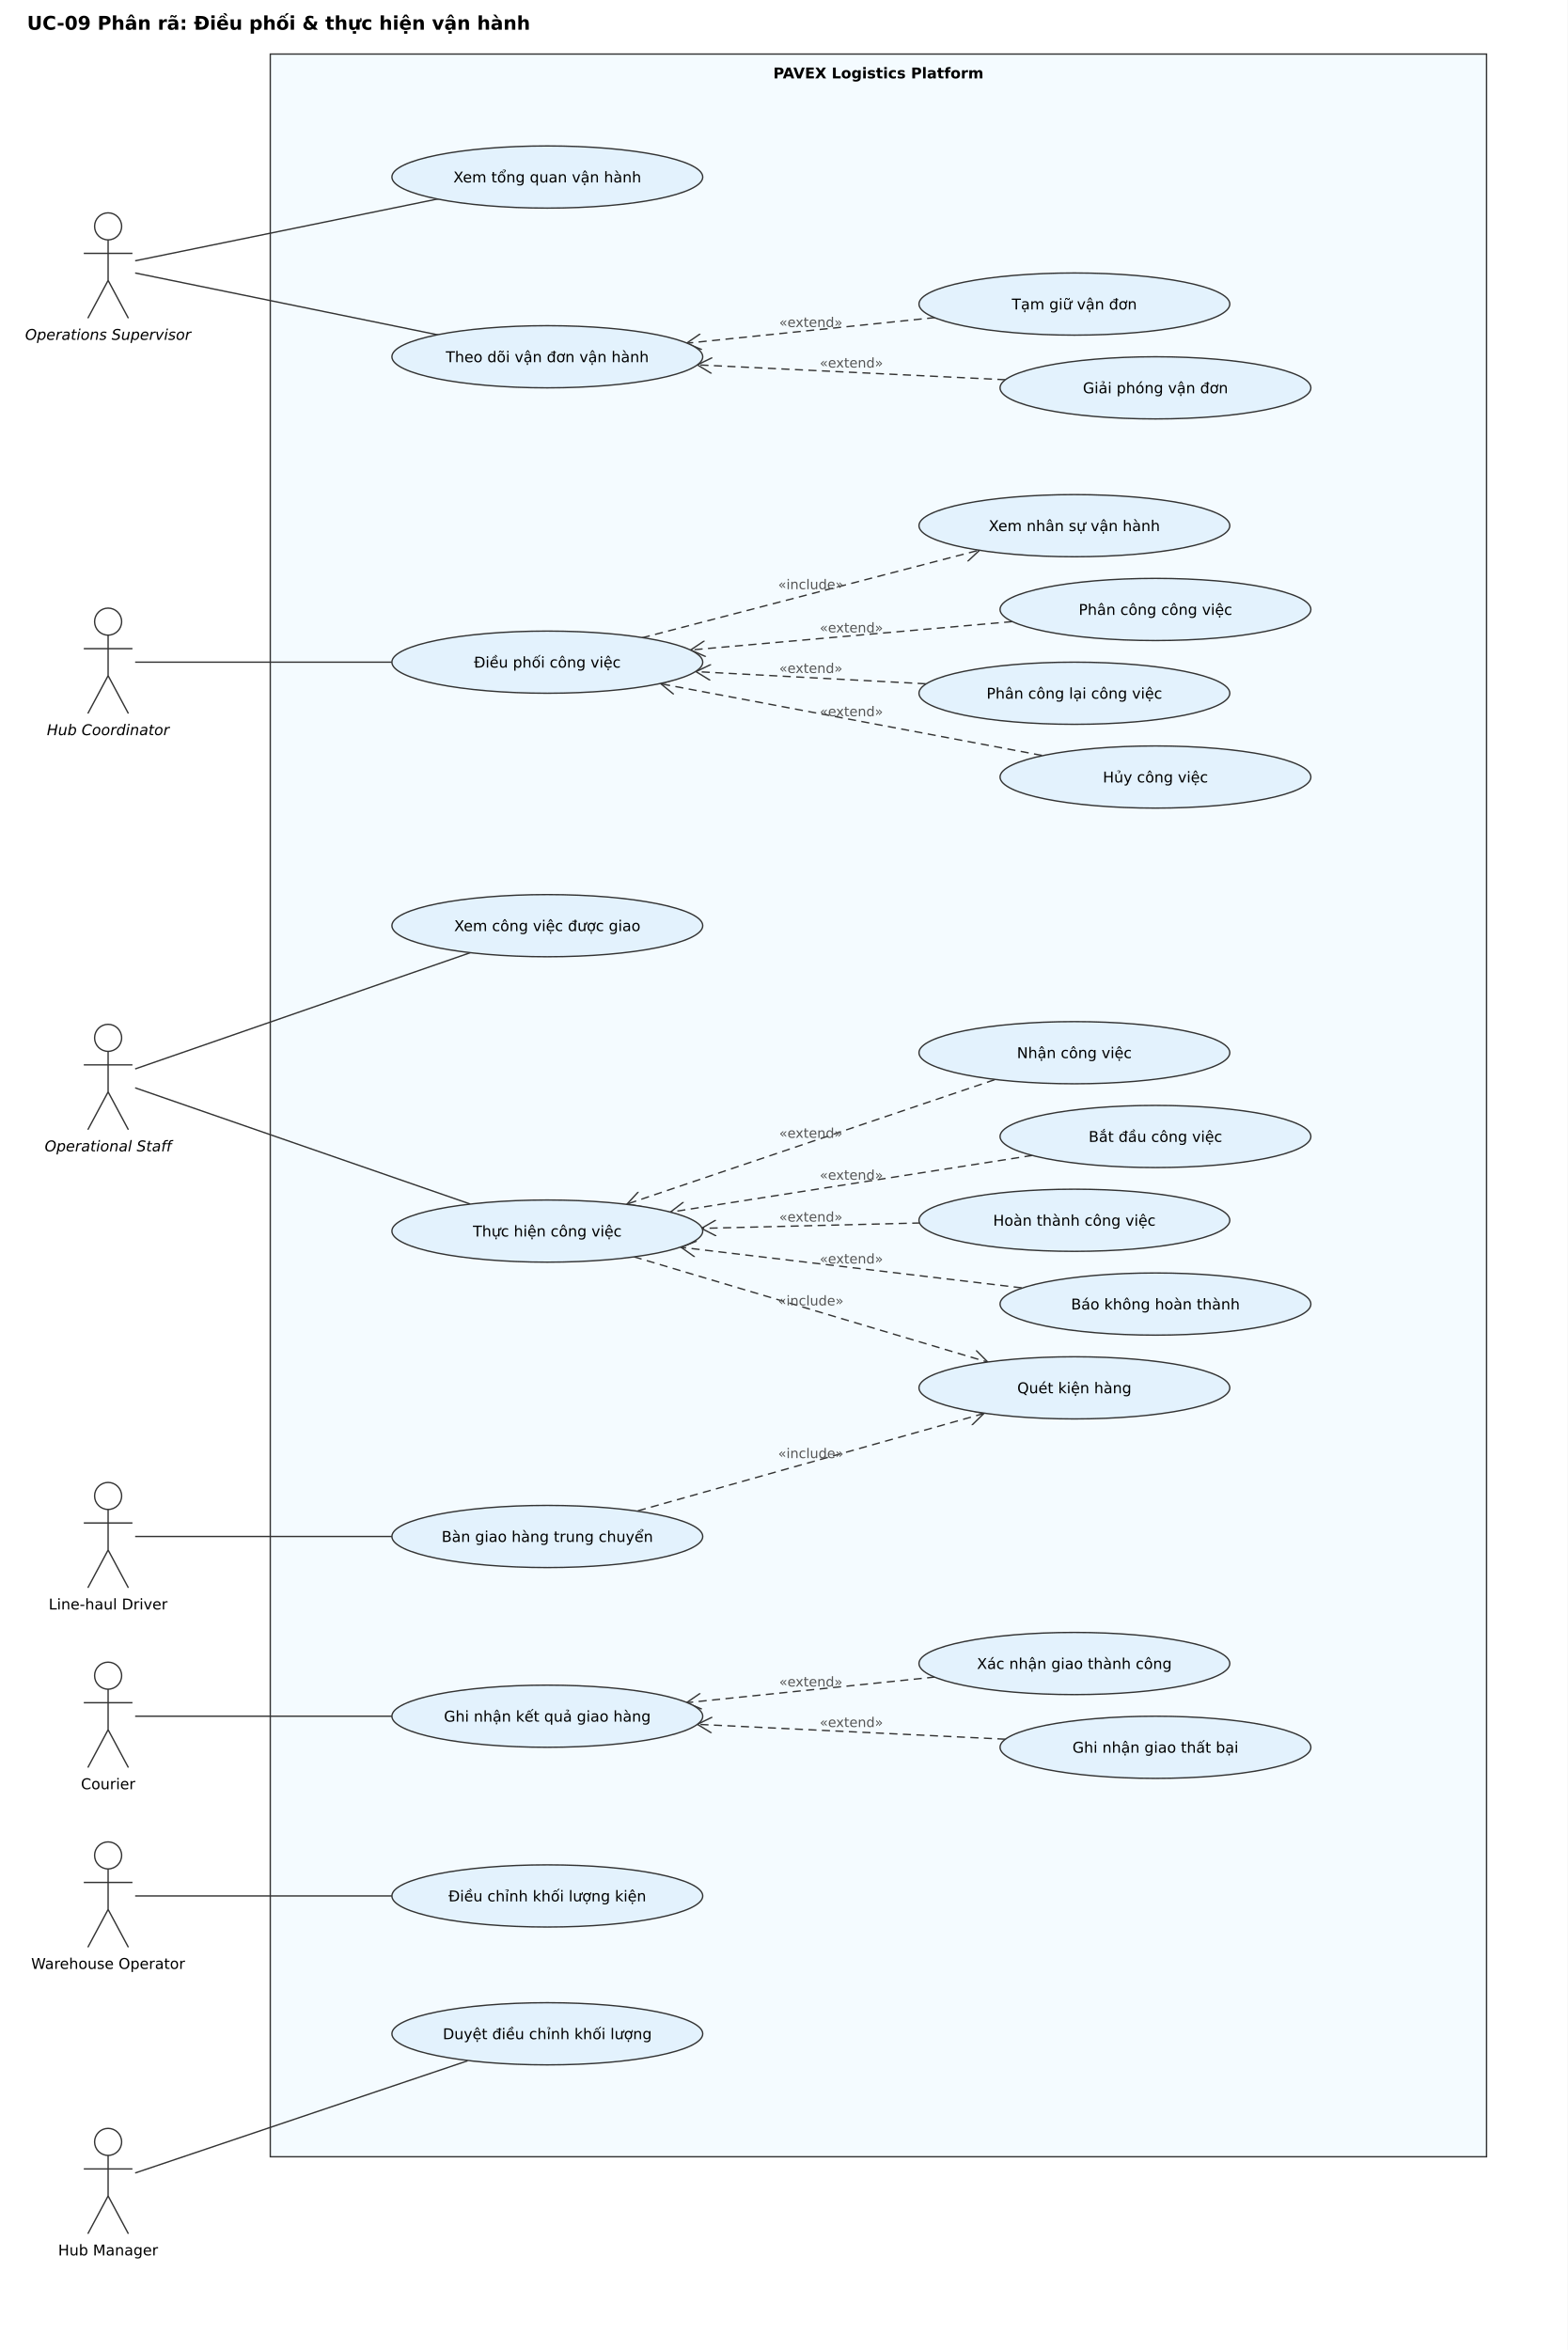
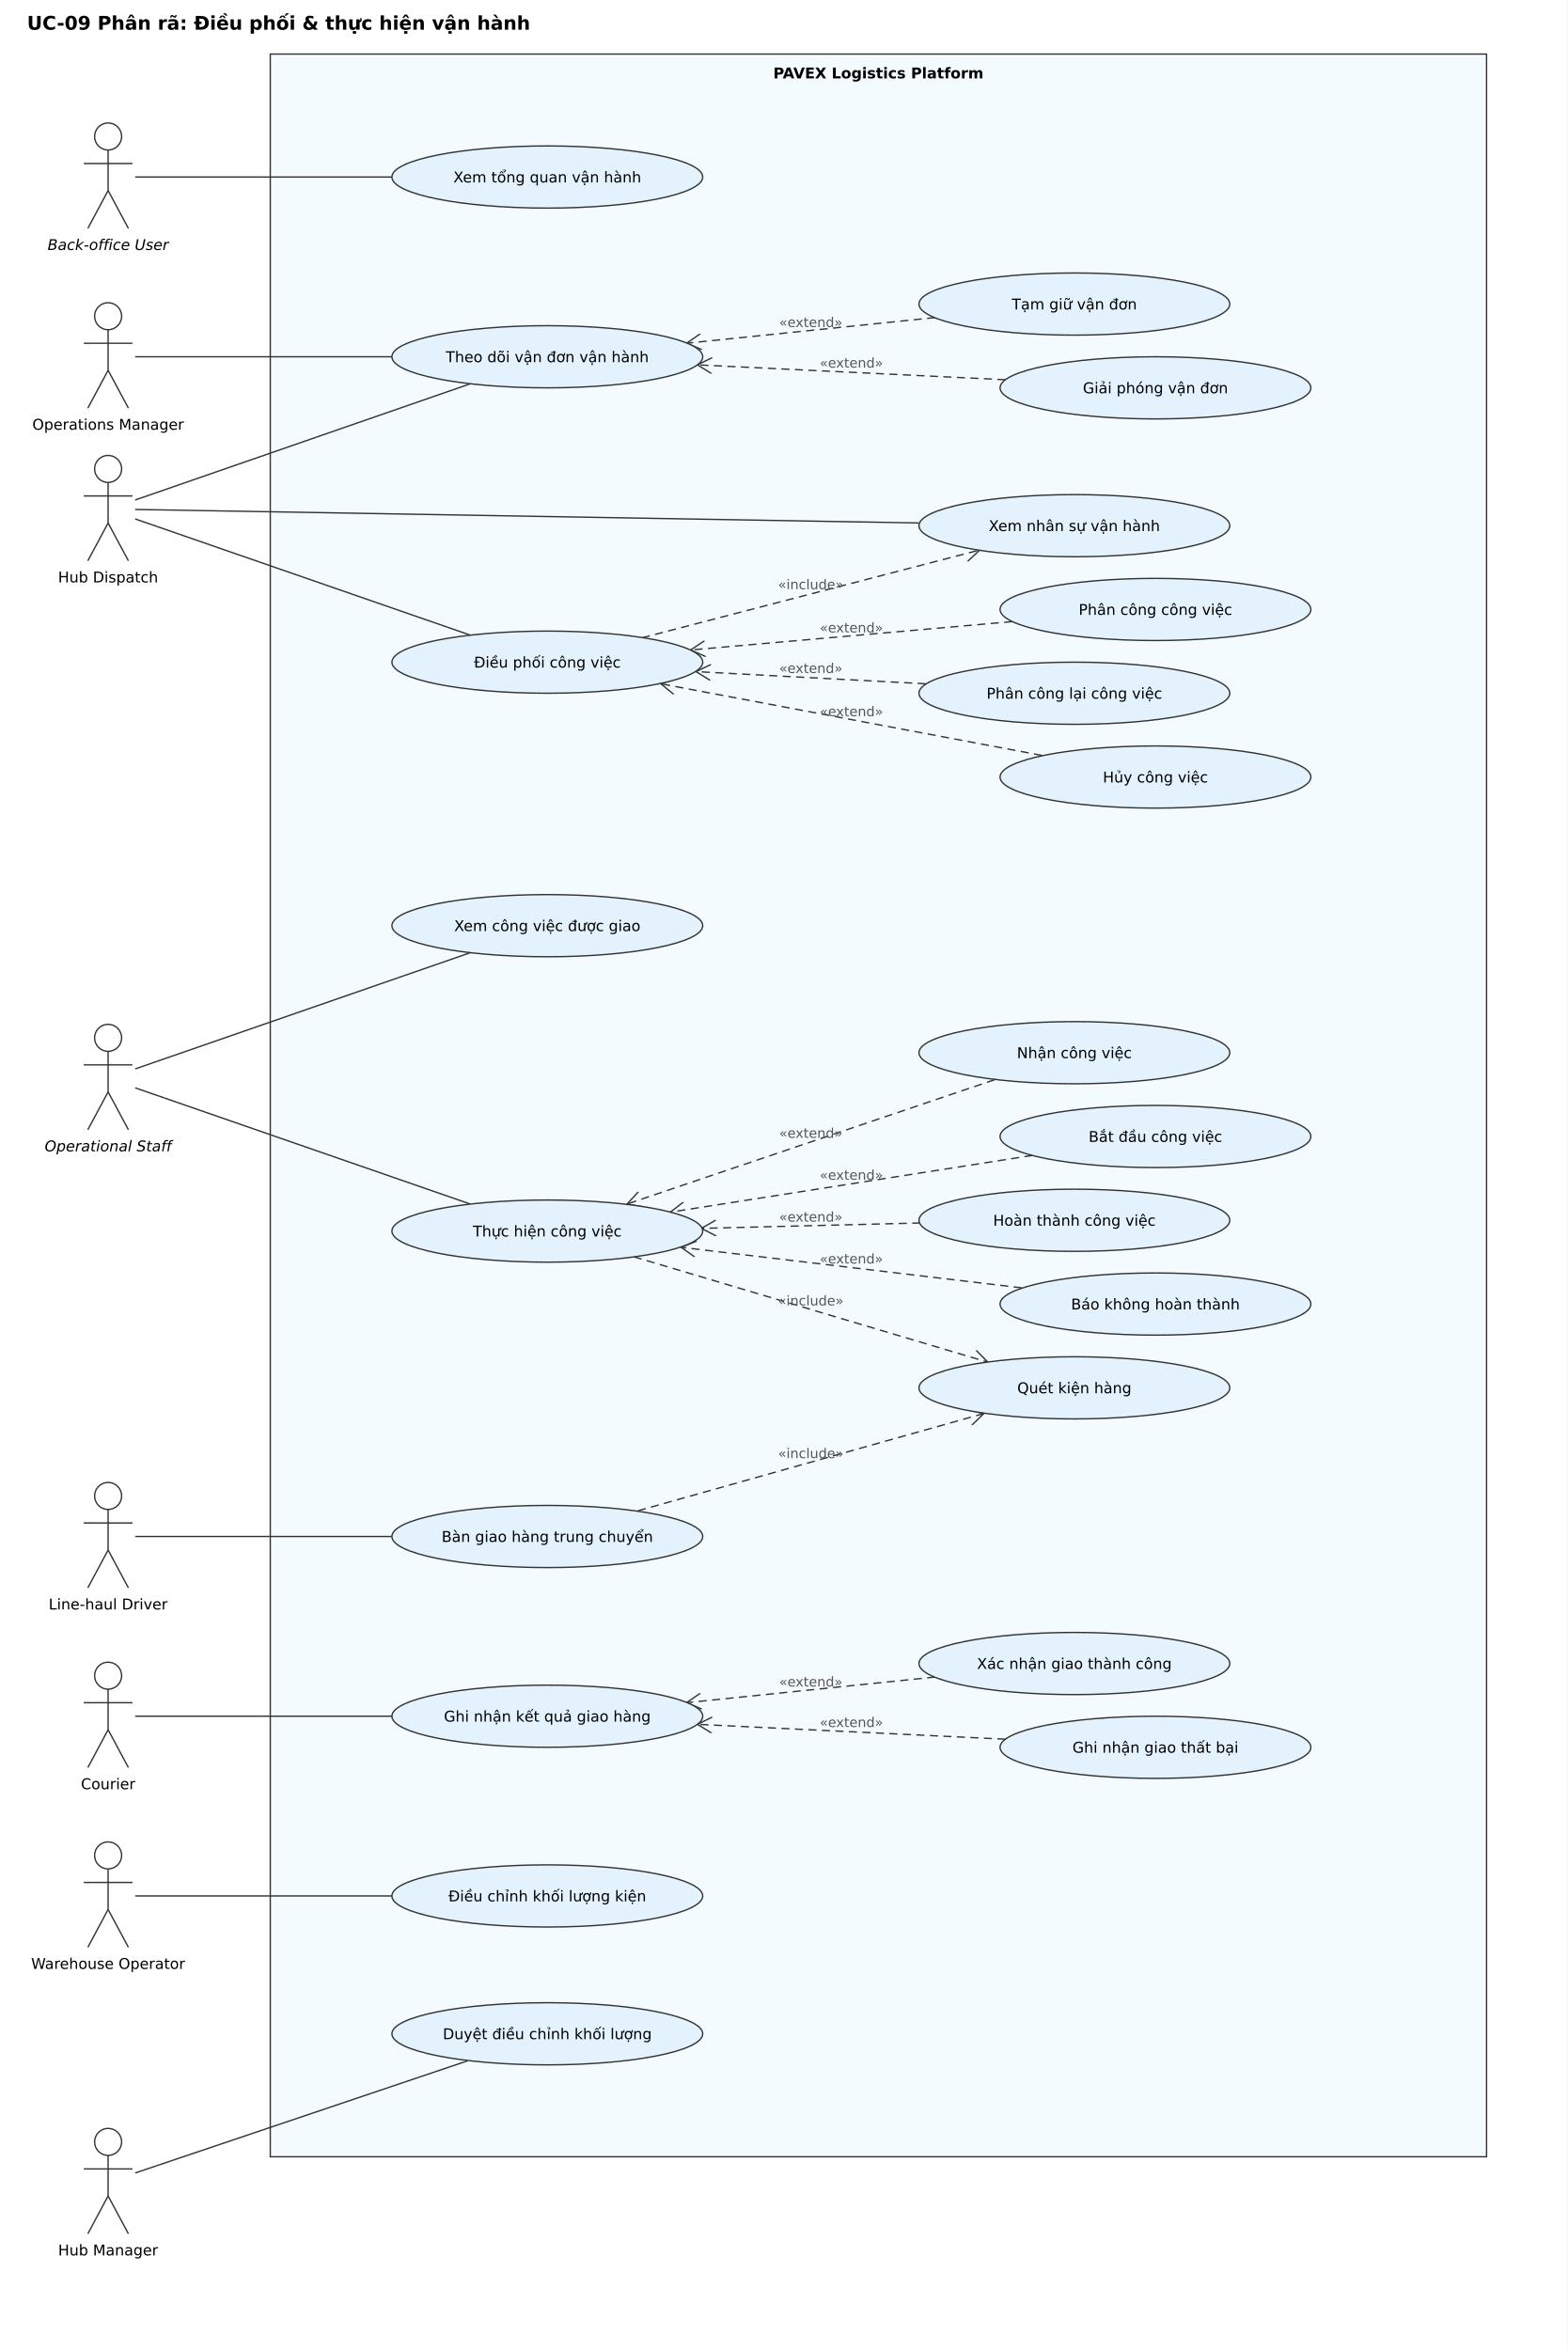
<svg xmlns="http://www.w3.org/2000/svg" width="1160" height="1739" viewBox="0 0 1160 1739" font-family="DejaVu Sans, Arial, sans-serif" font-size="11">
  <defs>
    <marker id="open" markerWidth="12" markerHeight="12" refX="11" refY="6" orient="auto">
      <path d="M0,0 L11,6 L0,12" fill="none" stroke="#333" />
    </marker>
    <marker id="tri" markerWidth="16" markerHeight="16" refX="15" refY="8" orient="auto">
      <path d="M0,0 L15,8 L0,16 Z" fill="#fff" stroke="#333" />
    </marker>
    <marker id="dia" markerWidth="20" markerHeight="12" refX="1" refY="6" orient="auto">
      <path d="M1,6 L10,1 L19,6 L10,11 Z" fill="#333" stroke="#333" />
    </marker>
    <marker id="odia" markerWidth="20" markerHeight="12" refX="1" refY="6" orient="auto">
      <path d="M1,6 L10,1 L19,6 L10,11 Z" fill="#fff" stroke="#333" />
    </marker>
  </defs>
  <rect width="1160" height="1739" fill="#fff" />
  <text x="20" y="22" font-size="14" font-weight="bold">UC-09 Phân rã: Điều phối &amp; thực hiện vận hành</text>
  <rect x="200" y="40" width="900" height="1556" fill="#f4fbff" stroke="#333" />
  <text x="650.0" y="58" text-anchor="middle" font-weight="bold">PAVEX Logistics Platform</text>
-   <polyline points="100,193 325,147" fill="none" stroke="#333" />
-   <polyline points="100,202 325,248" fill="none" stroke="#333" />
+   <polyline points="100,377 680,387" fill="none" stroke="#333" />
+   <polyline points="100,131 290,131" fill="none" stroke="#333" />
+   <polyline points="100,370 348,284" fill="none" stroke="#333" />
+   <polyline points="100,264 290,264" fill="none" stroke="#333" />
  <polyline points="692,235 508,254" fill="none" stroke="#333" stroke-dasharray="6,4" marker-end="url(#open)" />
  <text x="600" y="242" text-anchor="middle" fill="#555" font-size="10">«extend»</text>
  <polyline points="744,281 516,270" fill="none" stroke="#333" stroke-dasharray="6,4" marker-end="url(#open)" />
  <text x="630" y="272" text-anchor="middle" fill="#555" font-size="10">«extend»</text>
-   <polyline points="100,490 290,490" fill="none" stroke="#333" />
+   <polyline points="100,384 348,470" fill="none" stroke="#333" />
  <polyline points="475,472 725,407" fill="none" stroke="#333" stroke-dasharray="6,4" marker-end="url(#open)" />
  <text x="600" y="436" text-anchor="middle" fill="#555" font-size="10">«include»</text>
  <polyline points="749,460 511,481" fill="none" stroke="#333" stroke-dasharray="6,4" marker-end="url(#open)" />
  <text x="630" y="468" text-anchor="middle" fill="#555" font-size="10">«extend»</text>
  <polyline points="685,506 515,497" fill="none" stroke="#333" stroke-dasharray="6,4" marker-end="url(#open)" />
  <text x="600" y="498" text-anchor="middle" fill="#555" font-size="10">«extend»</text>
  <polyline points="771,559 489,506" fill="none" stroke="#333" stroke-dasharray="6,4" marker-end="url(#open)" />
  <text x="630" y="530" text-anchor="middle" fill="#555" font-size="10">«extend»</text>
  <polyline points="100,791 348,705" fill="none" stroke="#333" />
  <polyline points="100,805 348,891" fill="none" stroke="#333" />
  <polyline points="736,799 464,891" fill="none" stroke="#333" stroke-dasharray="6,4" marker-end="url(#open)" />
  <text x="600" y="842" text-anchor="middle" fill="#555" font-size="10">«extend»</text>
  <polyline points="764,855 496,897" fill="none" stroke="#333" stroke-dasharray="6,4" marker-end="url(#open)" />
  <text x="630" y="873" text-anchor="middle" fill="#555" font-size="10">«extend»</text>
  <polyline points="681,905 519,909" fill="none" stroke="#333" stroke-dasharray="6,4" marker-end="url(#open)" />
  <text x="600" y="904" text-anchor="middle" fill="#555" font-size="10">«extend»</text>
  <polyline points="756,953 504,923" fill="none" stroke="#333" stroke-dasharray="6,4" marker-end="url(#open)" />
  <text x="630" y="935" text-anchor="middle" fill="#555" font-size="10">«extend»</text>
  <polyline points="469,930 731,1008" fill="none" stroke="#333" stroke-dasharray="6,4" marker-end="url(#open)" />
  <text x="600" y="966" text-anchor="middle" fill="#555" font-size="10">«include»</text>
  <polyline points="100,1137 290,1137" fill="none" stroke="#333" />
  <polyline points="472,1118 728,1046" fill="none" stroke="#333" stroke-dasharray="6,4" marker-end="url(#open)" />
  <text x="600" y="1079" text-anchor="middle" fill="#555" font-size="10">«include»</text>
  <polyline points="100,1270 290,1270" fill="none" stroke="#333" />
  <polyline points="692,1241 508,1260" fill="none" stroke="#333" stroke-dasharray="6,4" marker-end="url(#open)" />
  <text x="600" y="1248" text-anchor="middle" fill="#555" font-size="10">«extend»</text>
  <polyline points="744,1287 516,1276" fill="none" stroke="#333" stroke-dasharray="6,4" marker-end="url(#open)" />
  <text x="630" y="1278" text-anchor="middle" fill="#555" font-size="10">«extend»</text>
  <polyline points="100,1403 290,1403" fill="none" stroke="#333" />
  <polyline points="100,1608 346,1525" fill="none" stroke="#333" />
  <ellipse cx="405.0" cy="131.0" rx="115.0" ry="23.0" fill="#e3f2fd" stroke="#333" />
  <text x="405.0" y="135.0" text-anchor="middle">Xem tổng quan vận hành</text>
  <ellipse cx="405.0" cy="264.0" rx="115.0" ry="23.0" fill="#e3f2fd" stroke="#333" />
  <text x="405.0" y="268.0" text-anchor="middle">Theo dõi vận đơn vận hành</text>
  <ellipse cx="795.0" cy="225.0" rx="115.0" ry="23.0" fill="#e3f2fd" stroke="#333" />
  <text x="795.0" y="229.0" text-anchor="middle">Tạm giữ vận đơn</text>
  <ellipse cx="855.0" cy="287.0" rx="115.0" ry="23.0" fill="#e3f2fd" stroke="#333" />
  <text x="855.0" y="291.0" text-anchor="middle">Giải phóng vận đơn</text>
  <ellipse cx="405.0" cy="490.0" rx="115.0" ry="23.0" fill="#e3f2fd" stroke="#333" />
  <text x="405.0" y="494.0" text-anchor="middle">Điều phối công việc</text>
  <ellipse cx="795.0" cy="389.0" rx="115.0" ry="23.0" fill="#e3f2fd" stroke="#333" />
  <text x="795.0" y="393.0" text-anchor="middle">Xem nhân sự vận hành</text>
  <ellipse cx="855.0" cy="451.0" rx="115.0" ry="23.0" fill="#e3f2fd" stroke="#333" />
  <text x="855.0" y="455.0" text-anchor="middle">Phân công công việc</text>
  <ellipse cx="795.0" cy="513.0" rx="115.0" ry="23.0" fill="#e3f2fd" stroke="#333" />
  <text x="795.0" y="517.0" text-anchor="middle">Phân công lại công việc</text>
  <ellipse cx="855.0" cy="575.0" rx="115.0" ry="23.0" fill="#e3f2fd" stroke="#333" />
  <text x="855.0" y="579.0" text-anchor="middle">Hủy công việc</text>
  <ellipse cx="405.0" cy="685.0" rx="115.0" ry="23.0" fill="#e3f2fd" stroke="#333" />
  <text x="405.0" y="689.0" text-anchor="middle">Xem công việc được giao</text>
  <ellipse cx="405.0" cy="911.0" rx="115.0" ry="23.0" fill="#e3f2fd" stroke="#333" />
  <text x="405.0" y="915.0" text-anchor="middle">Thực hiện công việc</text>
  <ellipse cx="795.0" cy="779.0" rx="115.0" ry="23.0" fill="#e3f2fd" stroke="#333" />
  <text x="795.0" y="783.0" text-anchor="middle">Nhận công việc</text>
  <ellipse cx="855.0" cy="841.0" rx="115.0" ry="23.0" fill="#e3f2fd" stroke="#333" />
  <text x="855.0" y="845.0" text-anchor="middle">Bắt đầu công việc</text>
  <ellipse cx="795.0" cy="903.0" rx="115.0" ry="23.0" fill="#e3f2fd" stroke="#333" />
  <text x="795.0" y="907.0" text-anchor="middle">Hoàn thành công việc</text>
  <ellipse cx="855.0" cy="965.0" rx="115.0" ry="23.0" fill="#e3f2fd" stroke="#333" />
  <text x="855.0" y="969.0" text-anchor="middle">Báo không hoàn thành</text>
  <ellipse cx="795.0" cy="1027.0" rx="115.0" ry="23.0" fill="#e3f2fd" stroke="#333" />
  <text x="795.0" y="1031.0" text-anchor="middle">Quét kiện hàng</text>
  <ellipse cx="405.0" cy="1137.0" rx="115.0" ry="23.0" fill="#e3f2fd" stroke="#333" />
  <text x="405.0" y="1141.0" text-anchor="middle">Bàn giao hàng trung chuyển</text>
  <ellipse cx="405.0" cy="1270.0" rx="115.0" ry="23.0" fill="#e3f2fd" stroke="#333" />
  <text x="405.0" y="1274.0" text-anchor="middle">Ghi nhận kết quả giao hàng</text>
  <ellipse cx="795.0" cy="1231.0" rx="115.0" ry="23.0" fill="#e3f2fd" stroke="#333" />
  <text x="795.0" y="1235.0" text-anchor="middle">Xác nhận giao thành công</text>
  <ellipse cx="855.0" cy="1293.0" rx="115.0" ry="23.0" fill="#e3f2fd" stroke="#333" />
  <text x="855.0" y="1297.0" text-anchor="middle">Ghi nhận giao thất bại</text>
  <ellipse cx="405.0" cy="1403.0" rx="115.0" ry="23.0" fill="#e3f2fd" stroke="#333" />
  <text x="405.0" y="1407.0" text-anchor="middle">Điều chỉnh khối lượng kiện</text>
  <ellipse cx="405.0" cy="1505.0" rx="115.0" ry="23.0" fill="#e3f2fd" stroke="#333" />
  <text x="405.0" y="1509.0" text-anchor="middle">Duyệt điều chỉnh khối lượng</text>
-   <circle cx="80.0" cy="167.5" r="10" fill="#fff" stroke="#333" />
-   <path d="M80.0,177.5 L80.0,207.5 M62.0,187.5 L98.0,187.5 M80.0,207.5 L65.0,235.5 M80.0,207.5 L95.0,235.5" stroke="#333" fill="none" />
-   <text x="80.0" y="251.5" text-anchor="middle" font-style="italic">Operations Supervisor</text>
-   <circle cx="80.0" cy="460.0" r="10" fill="#fff" stroke="#333" />
-   <path d="M80.0,470.0 L80.0,500.0 M62.0,480.0 L98.0,480.0 M80.0,500.0 L65.0,528.0 M80.0,500.0 L95.0,528.0" stroke="#333" fill="none" />
-   <text x="80.0" y="544.0" text-anchor="middle" font-style="italic">Hub Coordinator</text>
+   <circle cx="80.0" cy="101.0" r="10" fill="#fff" stroke="#333" />
+   <path d="M80.0,111.0 L80.0,141.0 M62.0,121.0 L98.0,121.0 M80.0,141.0 L65.0,169.0 M80.0,141.0 L95.0,169.0" stroke="#333" fill="none" />
+   <text x="80.0" y="185.0" text-anchor="middle" font-style="italic">Back-office User</text>
+   <circle cx="80.0" cy="347.0" r="10" fill="#fff" stroke="#333" />
+   <path d="M80.0,357.0 L80.0,387.0 M62.0,367.0 L98.0,367.0 M80.0,387.0 L65.0,415.0 M80.0,387.0 L95.0,415.0" stroke="#333" fill="none" />
+   <text x="80.0" y="431.0" text-anchor="middle">Hub Dispatch</text>
+   <circle cx="80.0" cy="234.0" r="10" fill="#fff" stroke="#333" />
+   <path d="M80.0,244.0 L80.0,274.0 M62.0,254.0 L98.0,254.0 M80.0,274.0 L65.0,302.0 M80.0,274.0 L95.0,302.0" stroke="#333" fill="none" />
+   <text x="80.0" y="318.0" text-anchor="middle">Operations Manager</text>
  <circle cx="80.0" cy="768.0" r="10" fill="#fff" stroke="#333" />
  <path d="M80.0,778.0 L80.0,808.0 M62.0,788.0 L98.0,788.0 M80.0,808.0 L65.0,836.0 M80.0,808.0 L95.0,836.0" stroke="#333" fill="none" />
  <text x="80.0" y="852.0" text-anchor="middle" font-style="italic">Operational Staff</text>
  <circle cx="80.0" cy="1107.0" r="10" fill="#fff" stroke="#333" />
  <path d="M80.0,1117.0 L80.0,1147.0 M62.0,1127.0 L98.0,1127.0 M80.0,1147.0 L65.0,1175.0 M80.0,1147.0 L95.0,1175.0" stroke="#333" fill="none" />
  <text x="80.0" y="1191.0" text-anchor="middle">Line-haul Driver</text>
  <circle cx="80.0" cy="1240.0" r="10" fill="#fff" stroke="#333" />
  <path d="M80.0,1250.0 L80.0,1280.0 M62.0,1260.0 L98.0,1260.0 M80.0,1280.0 L65.0,1308.0 M80.0,1280.0 L95.0,1308.0" stroke="#333" fill="none" />
  <text x="80.0" y="1324.0" text-anchor="middle">Courier</text>
  <circle cx="80.0" cy="1373.0" r="10" fill="#fff" stroke="#333" />
  <path d="M80.0,1383.0 L80.0,1413.0 M62.0,1393.0 L98.0,1393.0 M80.0,1413.0 L65.0,1441.0 M80.0,1413.0 L95.0,1441.0" stroke="#333" fill="none" />
  <text x="80.0" y="1457.0" text-anchor="middle">Warehouse Operator</text>
  <circle cx="80.0" cy="1585.0" r="10" fill="#fff" stroke="#333" />
  <path d="M80.0,1595.0 L80.0,1625.0 M62.0,1605.0 L98.0,1605.0 M80.0,1625.0 L65.0,1653.0 M80.0,1625.0 L95.0,1653.0" stroke="#333" fill="none" />
  <text x="80.0" y="1669.0" text-anchor="middle">Hub Manager</text>
</svg>
